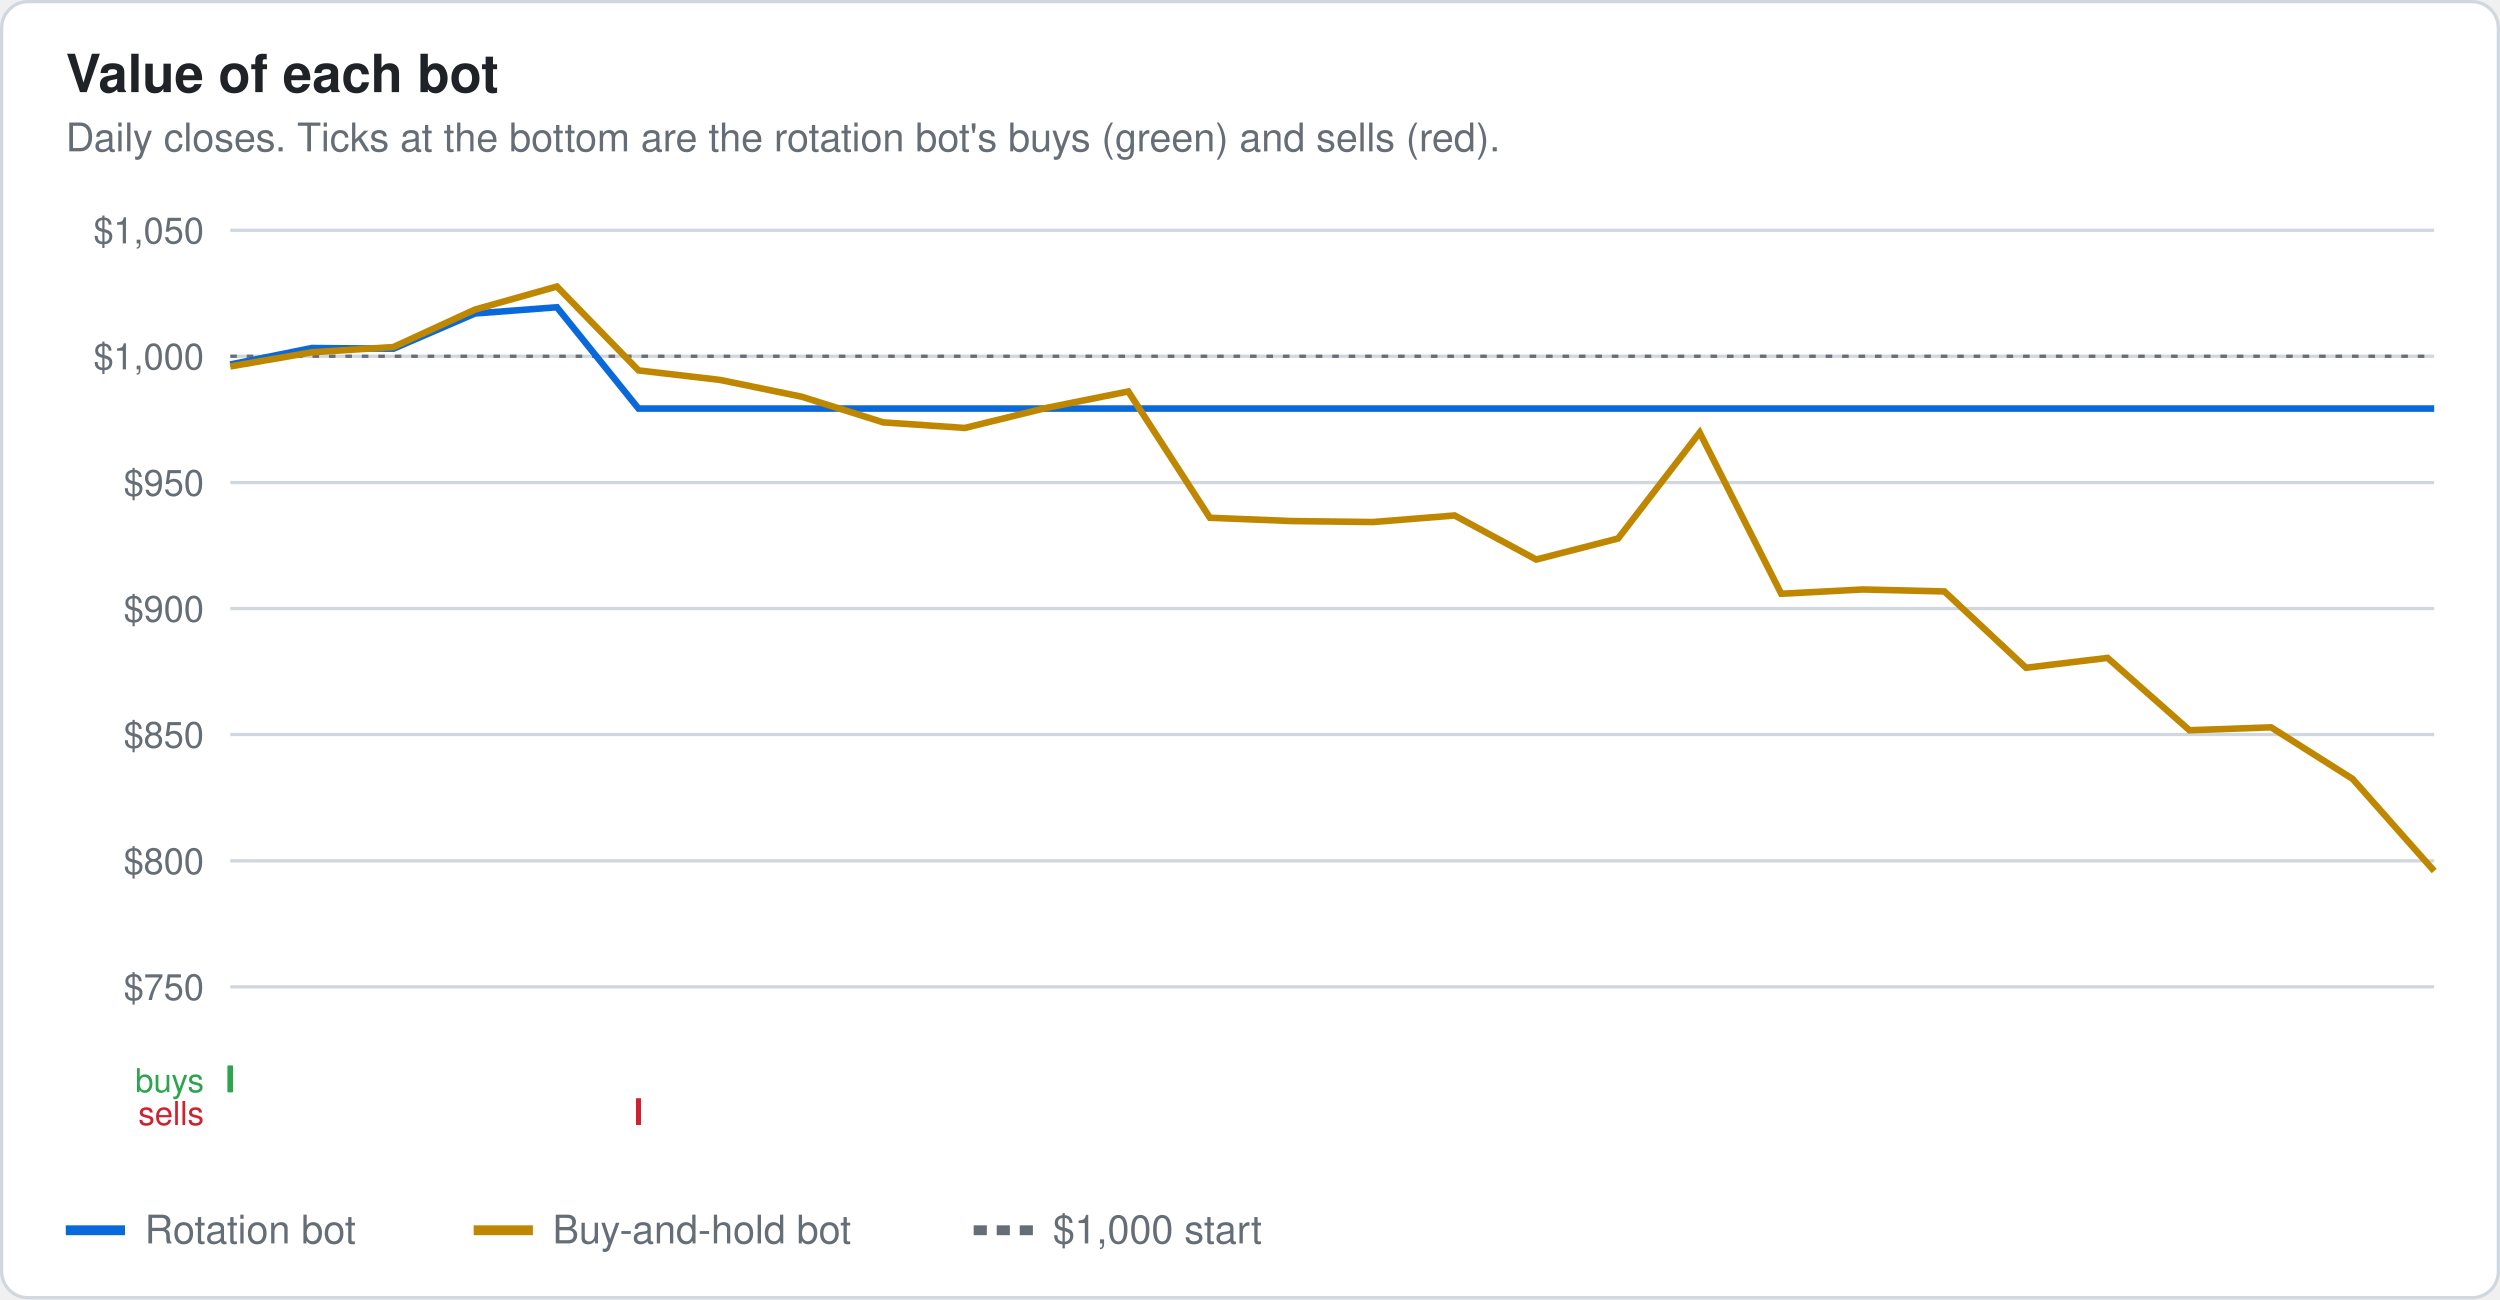
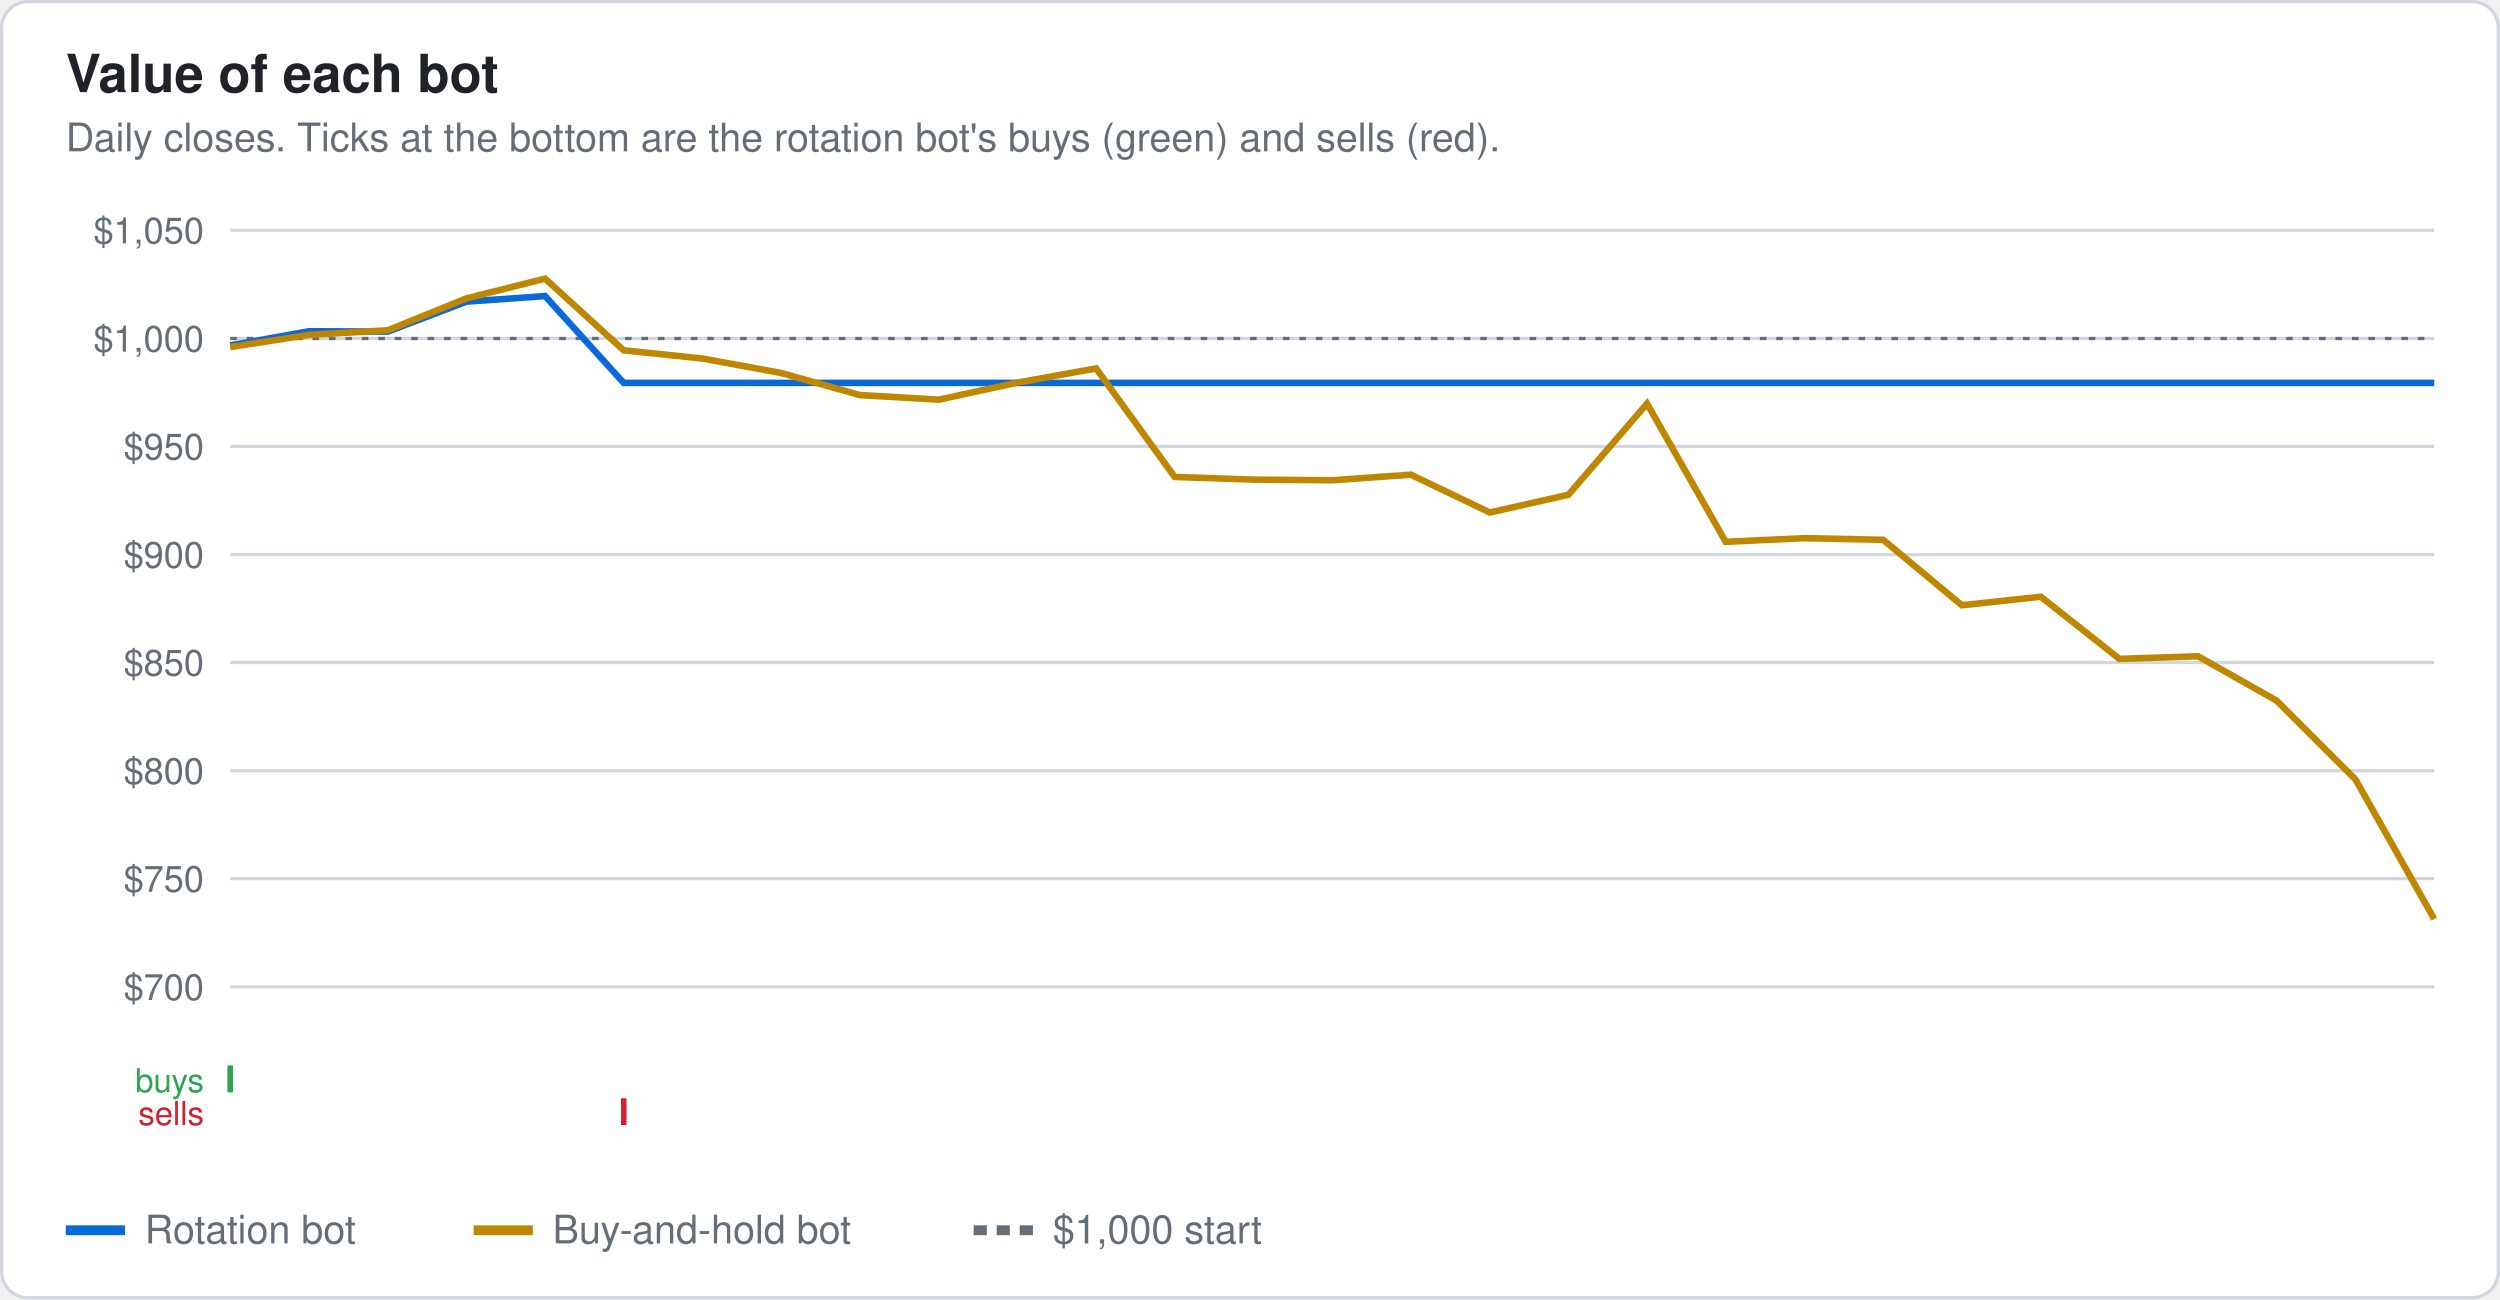
<svg xmlns="http://www.w3.org/2000/svg" width="760" height="395" viewBox="0 0 760 395" font-family="Helvetica, Arial, sans-serif">
  <rect x="0.5" y="0.5" width="759" height="394" rx="8" fill="#ffffff" stroke="#d0d7de" />
  <text x="20" y="28" font-size="16" font-weight="bold" fill="#1f2328">Value of each bot</text>
  <text x="20" y="46" font-size="12" fill="#656d76">Daily closes. Ticks at the bottom are the rotation bot's buys (green) and sells (red).</text>
  <line x1="70" y1="300.0" x2="740" y2="300.0" stroke="#d0d7de" />
-   <text x="62" y="304.0" font-size="11" text-anchor="end" fill="#656d76">$750</text>
-   <line x1="70" y1="261.7" x2="740" y2="261.7" stroke="#d0d7de" />
-   <text x="62" y="265.7" font-size="11" text-anchor="end" fill="#656d76">$800</text>
-   <line x1="70" y1="223.3" x2="740" y2="223.3" stroke="#d0d7de" />
-   <text x="62" y="227.3" font-size="11" text-anchor="end" fill="#656d76">$850</text>
-   <line x1="70" y1="185.0" x2="740" y2="185.0" stroke="#d0d7de" />
-   <text x="62" y="189.0" font-size="11" text-anchor="end" fill="#656d76">$900</text>
-   <line x1="70" y1="146.7" x2="740" y2="146.7" stroke="#d0d7de" />
-   <text x="62" y="150.7" font-size="11" text-anchor="end" fill="#656d76">$950</text>
-   <line x1="70" y1="108.3" x2="740" y2="108.3" stroke="#d0d7de" />
-   <text x="62" y="112.3" font-size="11" text-anchor="end" fill="#656d76">$1,000</text>
+   <text x="62" y="304.0" font-size="11" text-anchor="end" fill="#656d76">$700</text>
+   <line x1="70" y1="267.1" x2="740" y2="267.1" stroke="#d0d7de" />
+   <text x="62" y="271.1" font-size="11" text-anchor="end" fill="#656d76">$750</text>
+   <line x1="70" y1="234.3" x2="740" y2="234.3" stroke="#d0d7de" />
+   <text x="62" y="238.3" font-size="11" text-anchor="end" fill="#656d76">$800</text>
+   <line x1="70" y1="201.4" x2="740" y2="201.4" stroke="#d0d7de" />
+   <text x="62" y="205.4" font-size="11" text-anchor="end" fill="#656d76">$850</text>
+   <line x1="70" y1="168.6" x2="740" y2="168.6" stroke="#d0d7de" />
+   <text x="62" y="172.6" font-size="11" text-anchor="end" fill="#656d76">$900</text>
+   <line x1="70" y1="135.7" x2="740" y2="135.7" stroke="#d0d7de" />
+   <text x="62" y="139.7" font-size="11" text-anchor="end" fill="#656d76">$950</text>
+   <line x1="70" y1="102.9" x2="740" y2="102.9" stroke="#d0d7de" />
+   <text x="62" y="106.9" font-size="11" text-anchor="end" fill="#656d76">$1,000</text>
  <line x1="70" y1="70.0" x2="740" y2="70.0" stroke="#d0d7de" />
  <text x="62" y="74.0" font-size="11" text-anchor="end" fill="#656d76">$1,050</text>
-   <line x1="70" y1="108.3" x2="740" y2="108.3" stroke="#656d76" stroke-dasharray="2 3" />
-   <polyline points="70.0,110.8 94.8,105.8 119.6,106.0 144.4,95.3 169.3,93.4 194.1,124.2 218.9,124.2 243.7,124.2 268.5,124.2 293.3,124.2 318.1,124.2 343.0,124.2 367.8,124.2 392.6,124.2 417.4,124.2 442.2,124.2 467.0,124.2 491.9,124.2 516.7,124.2 541.5,124.2 566.3,124.2 591.1,124.2 615.9,124.2 640.7,124.2 665.6,124.2 690.4,124.2 715.2,124.2 740.0,124.2" fill="none" stroke="#0969da" stroke-width="2" />
-   <polyline points="70.0,111.4 94.8,107.1 119.6,105.5 144.4,94.1 169.3,87.1 194.1,112.6 218.9,115.5 243.7,120.6 268.5,128.4 293.3,130.1 318.1,124.0 343.0,119.0 367.8,157.4 392.6,158.4 417.4,158.7 442.2,156.7 467.0,170.1 491.9,163.7 516.7,131.5 541.5,180.5 566.3,179.2 591.1,179.8 615.9,203.0 640.7,200.0 665.6,222.0 690.4,221.1 715.2,236.8 740.0,264.8" fill="none" stroke="#bf8700" stroke-width="2" />
+   <line x1="70" y1="102.9" x2="740" y2="102.9" stroke="#656d76" stroke-dasharray="2 3" />
+   <polyline points="70.0,105.0 93.9,100.7 117.9,100.8 141.8,91.7 165.7,90.0 189.6,116.4 213.6,116.4 237.5,116.4 261.4,116.4 285.4,116.4 309.3,116.4 333.2,116.4 357.1,116.4 381.1,116.4 405.0,116.4 428.9,116.4 452.9,116.4 476.8,116.4 500.7,116.4 524.6,116.4 548.6,116.4 572.5,116.4 596.4,116.4 620.4,116.4 644.3,116.4 668.2,116.4 692.1,116.4 716.1,116.4 740.0,116.4" fill="none" stroke="#0969da" stroke-width="2" />
+   <polyline points="70.0,105.5 93.9,101.8 117.9,100.4 141.8,90.7 165.7,84.7 189.6,106.5 213.6,109.0 237.5,113.4 261.4,120.1 285.4,121.5 309.3,116.3 333.2,112.0 357.1,145.0 381.1,145.8 405.0,146.0 428.9,144.3 452.9,155.8 476.8,150.4 500.7,122.7 524.6,164.7 548.6,163.6 572.5,164.1 596.4,184.0 620.4,181.4 644.3,200.3 668.2,199.5 692.1,213.0 716.1,237.0 740.0,279.4" fill="none" stroke="#bf8700" stroke-width="2" />
  <line x1="70.0" y1="324" x2="70.0" y2="332" stroke="#2da44e" stroke-width="1.5" />
  <line x1="70.0" y1="324" x2="70.0" y2="332" stroke="#2da44e" stroke-width="1.5" />
  <line x1="70.0" y1="324" x2="70.0" y2="332" stroke="#2da44e" stroke-width="1.5" />
  <line x1="70.0" y1="324" x2="70.0" y2="332" stroke="#2da44e" stroke-width="1.5" />
-   <line x1="194.1" y1="334" x2="194.1" y2="342" stroke="#cf222e" stroke-width="1.5" />
-   <line x1="194.1" y1="334" x2="194.1" y2="342" stroke="#cf222e" stroke-width="1.5" />
-   <line x1="194.1" y1="334" x2="194.1" y2="342" stroke="#cf222e" stroke-width="1.5" />
-   <line x1="194.1" y1="334" x2="194.1" y2="342" stroke="#cf222e" stroke-width="1.5" />
+   <line x1="189.6" y1="334" x2="189.6" y2="342" stroke="#cf222e" stroke-width="1.5" />
+   <line x1="189.6" y1="334" x2="189.6" y2="342" stroke="#cf222e" stroke-width="1.5" />
+   <line x1="189.6" y1="334" x2="189.6" y2="342" stroke="#cf222e" stroke-width="1.5" />
+   <line x1="189.6" y1="334" x2="189.6" y2="342" stroke="#cf222e" stroke-width="1.5" />
  <text x="62" y="332" font-size="10" text-anchor="end" fill="#2da44e">buys</text>
  <text x="62" y="342" font-size="10" text-anchor="end" fill="#cf222e">sells</text>
  <line x1="20" y1="374" x2="38" y2="374" stroke="#0969da" stroke-width="3" />
  <text x="44" y="378" font-size="12" fill="#656d76">Rotation bot</text>
  <line x1="144" y1="374" x2="162" y2="374" stroke="#bf8700" stroke-width="3" />
  <text x="168" y="378" font-size="12" fill="#656d76">Buy-and-hold bot</text>
  <line x1="296" y1="374" x2="314" y2="374" stroke="#656d76" stroke-width="3" stroke-dasharray="4 3" />
  <text x="320" y="378" font-size="12" fill="#656d76">$1,000 start</text>
</svg>
